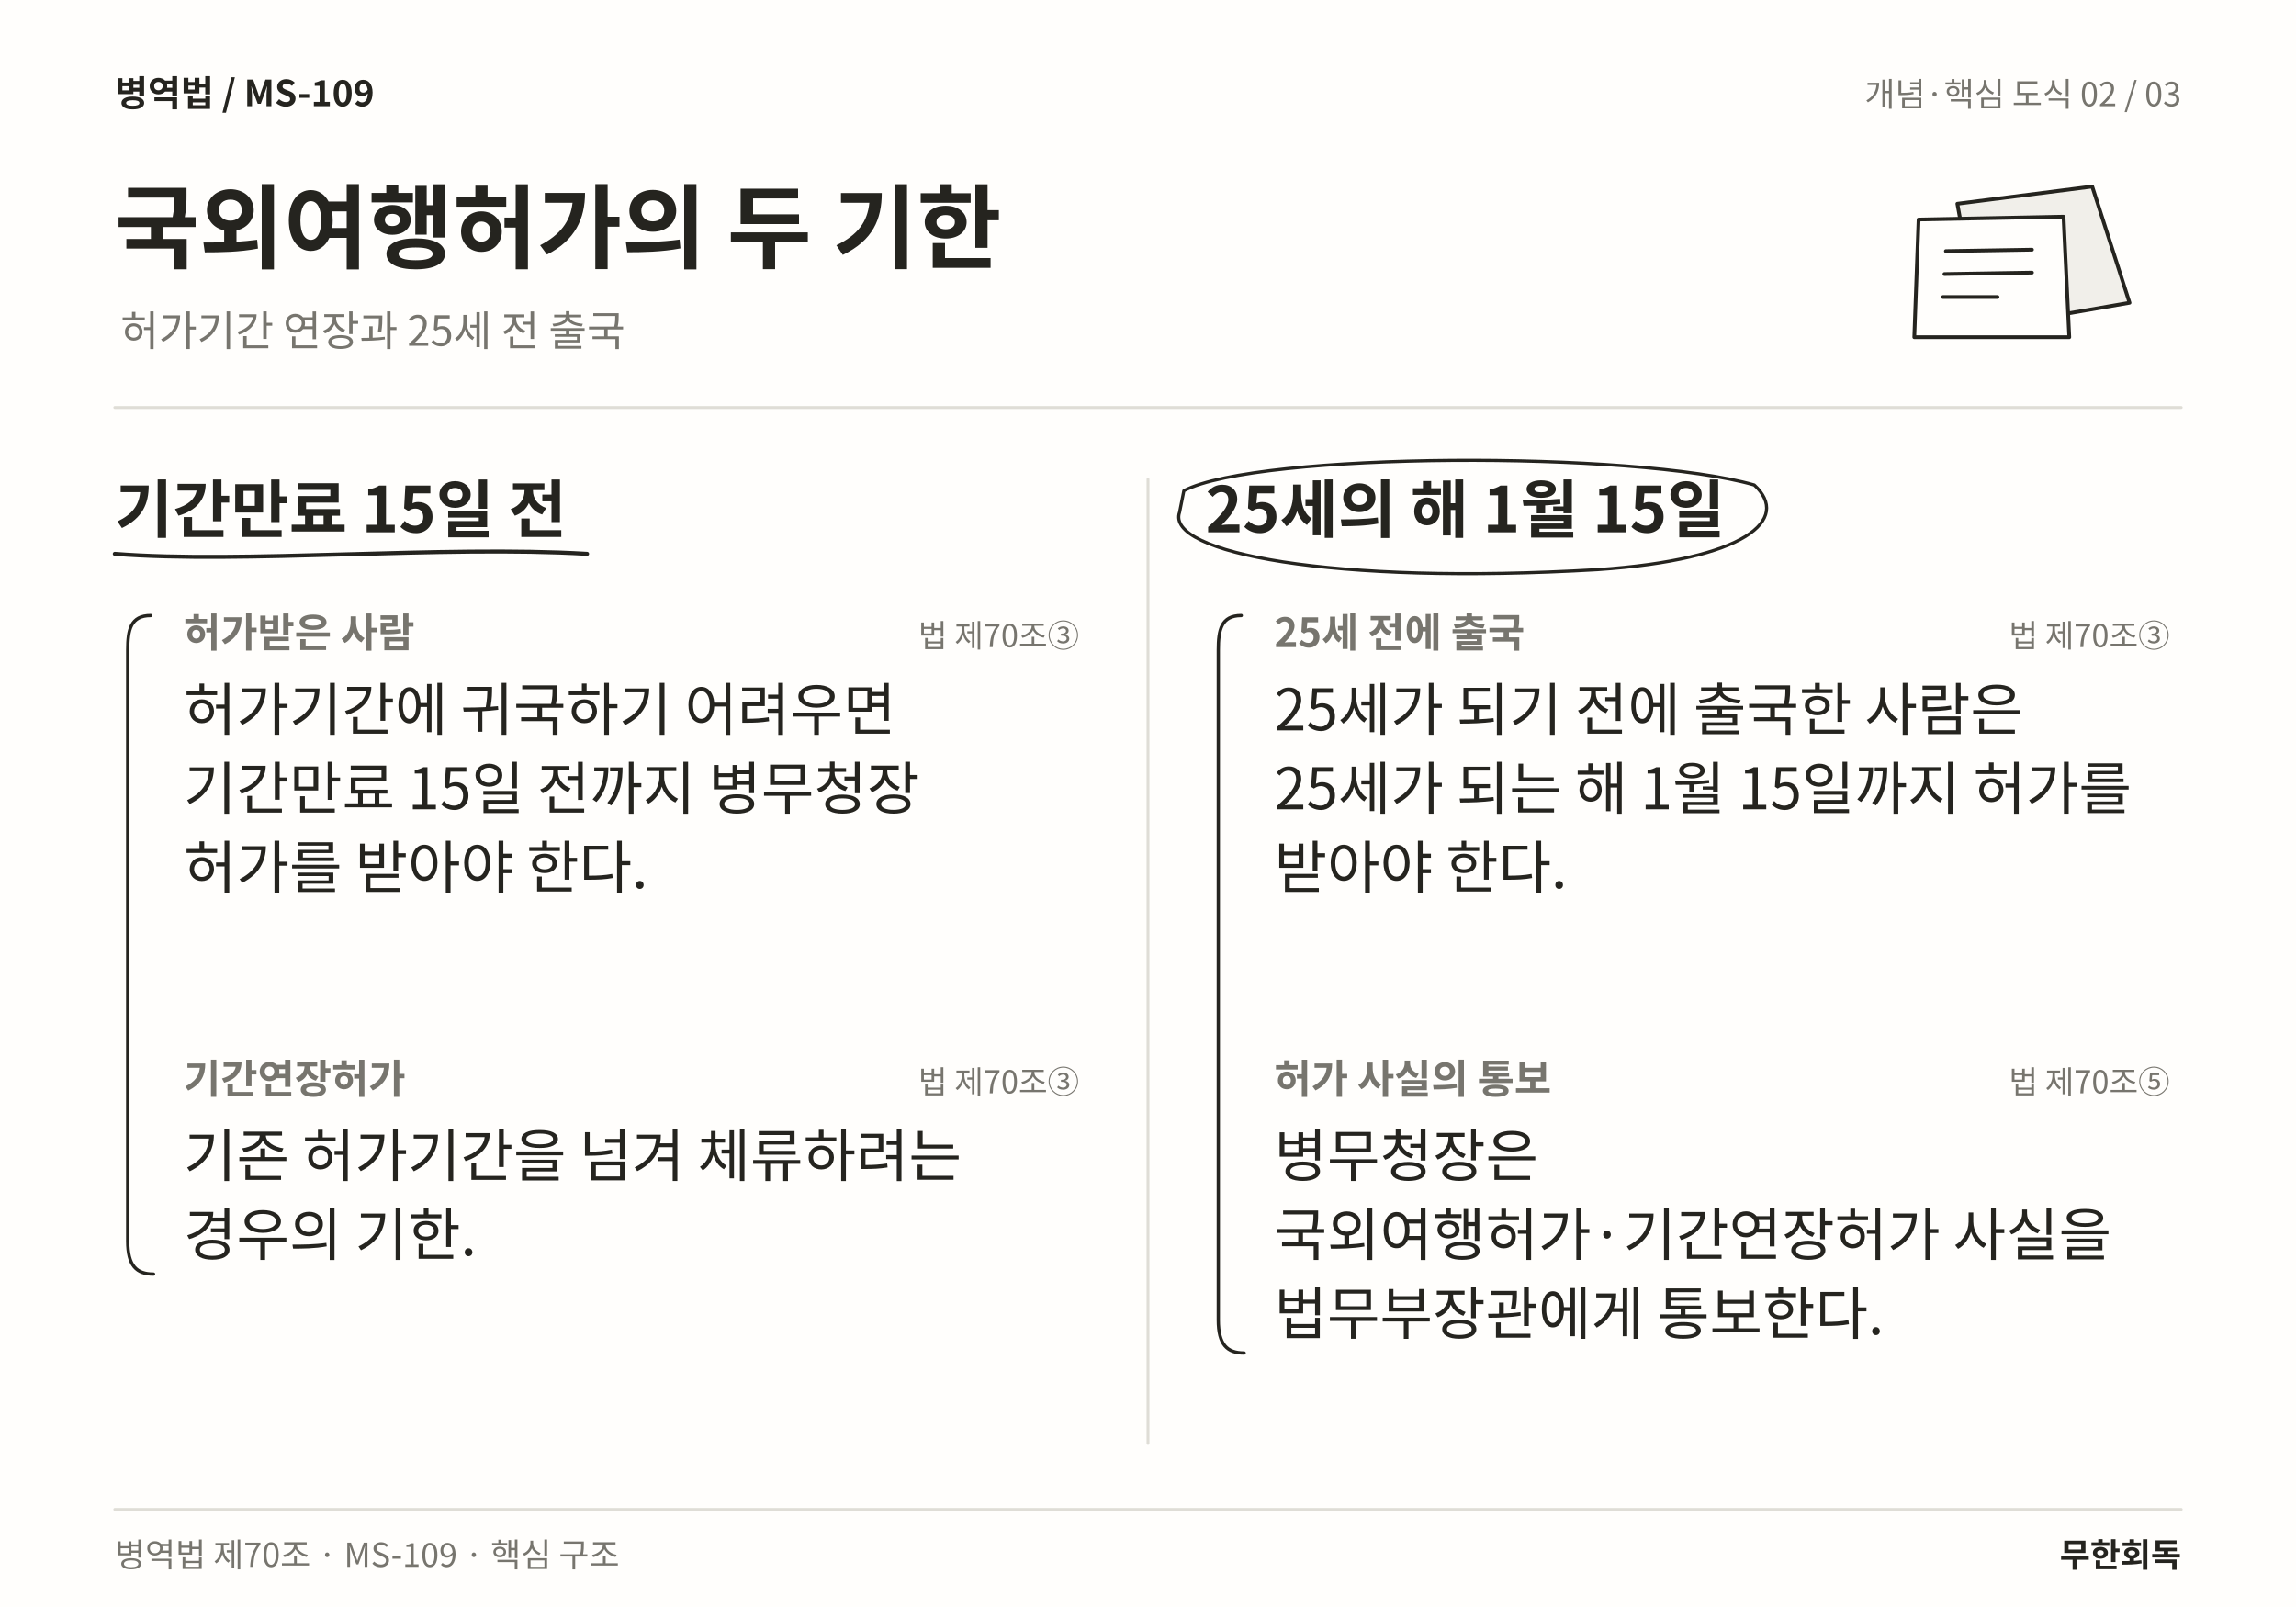
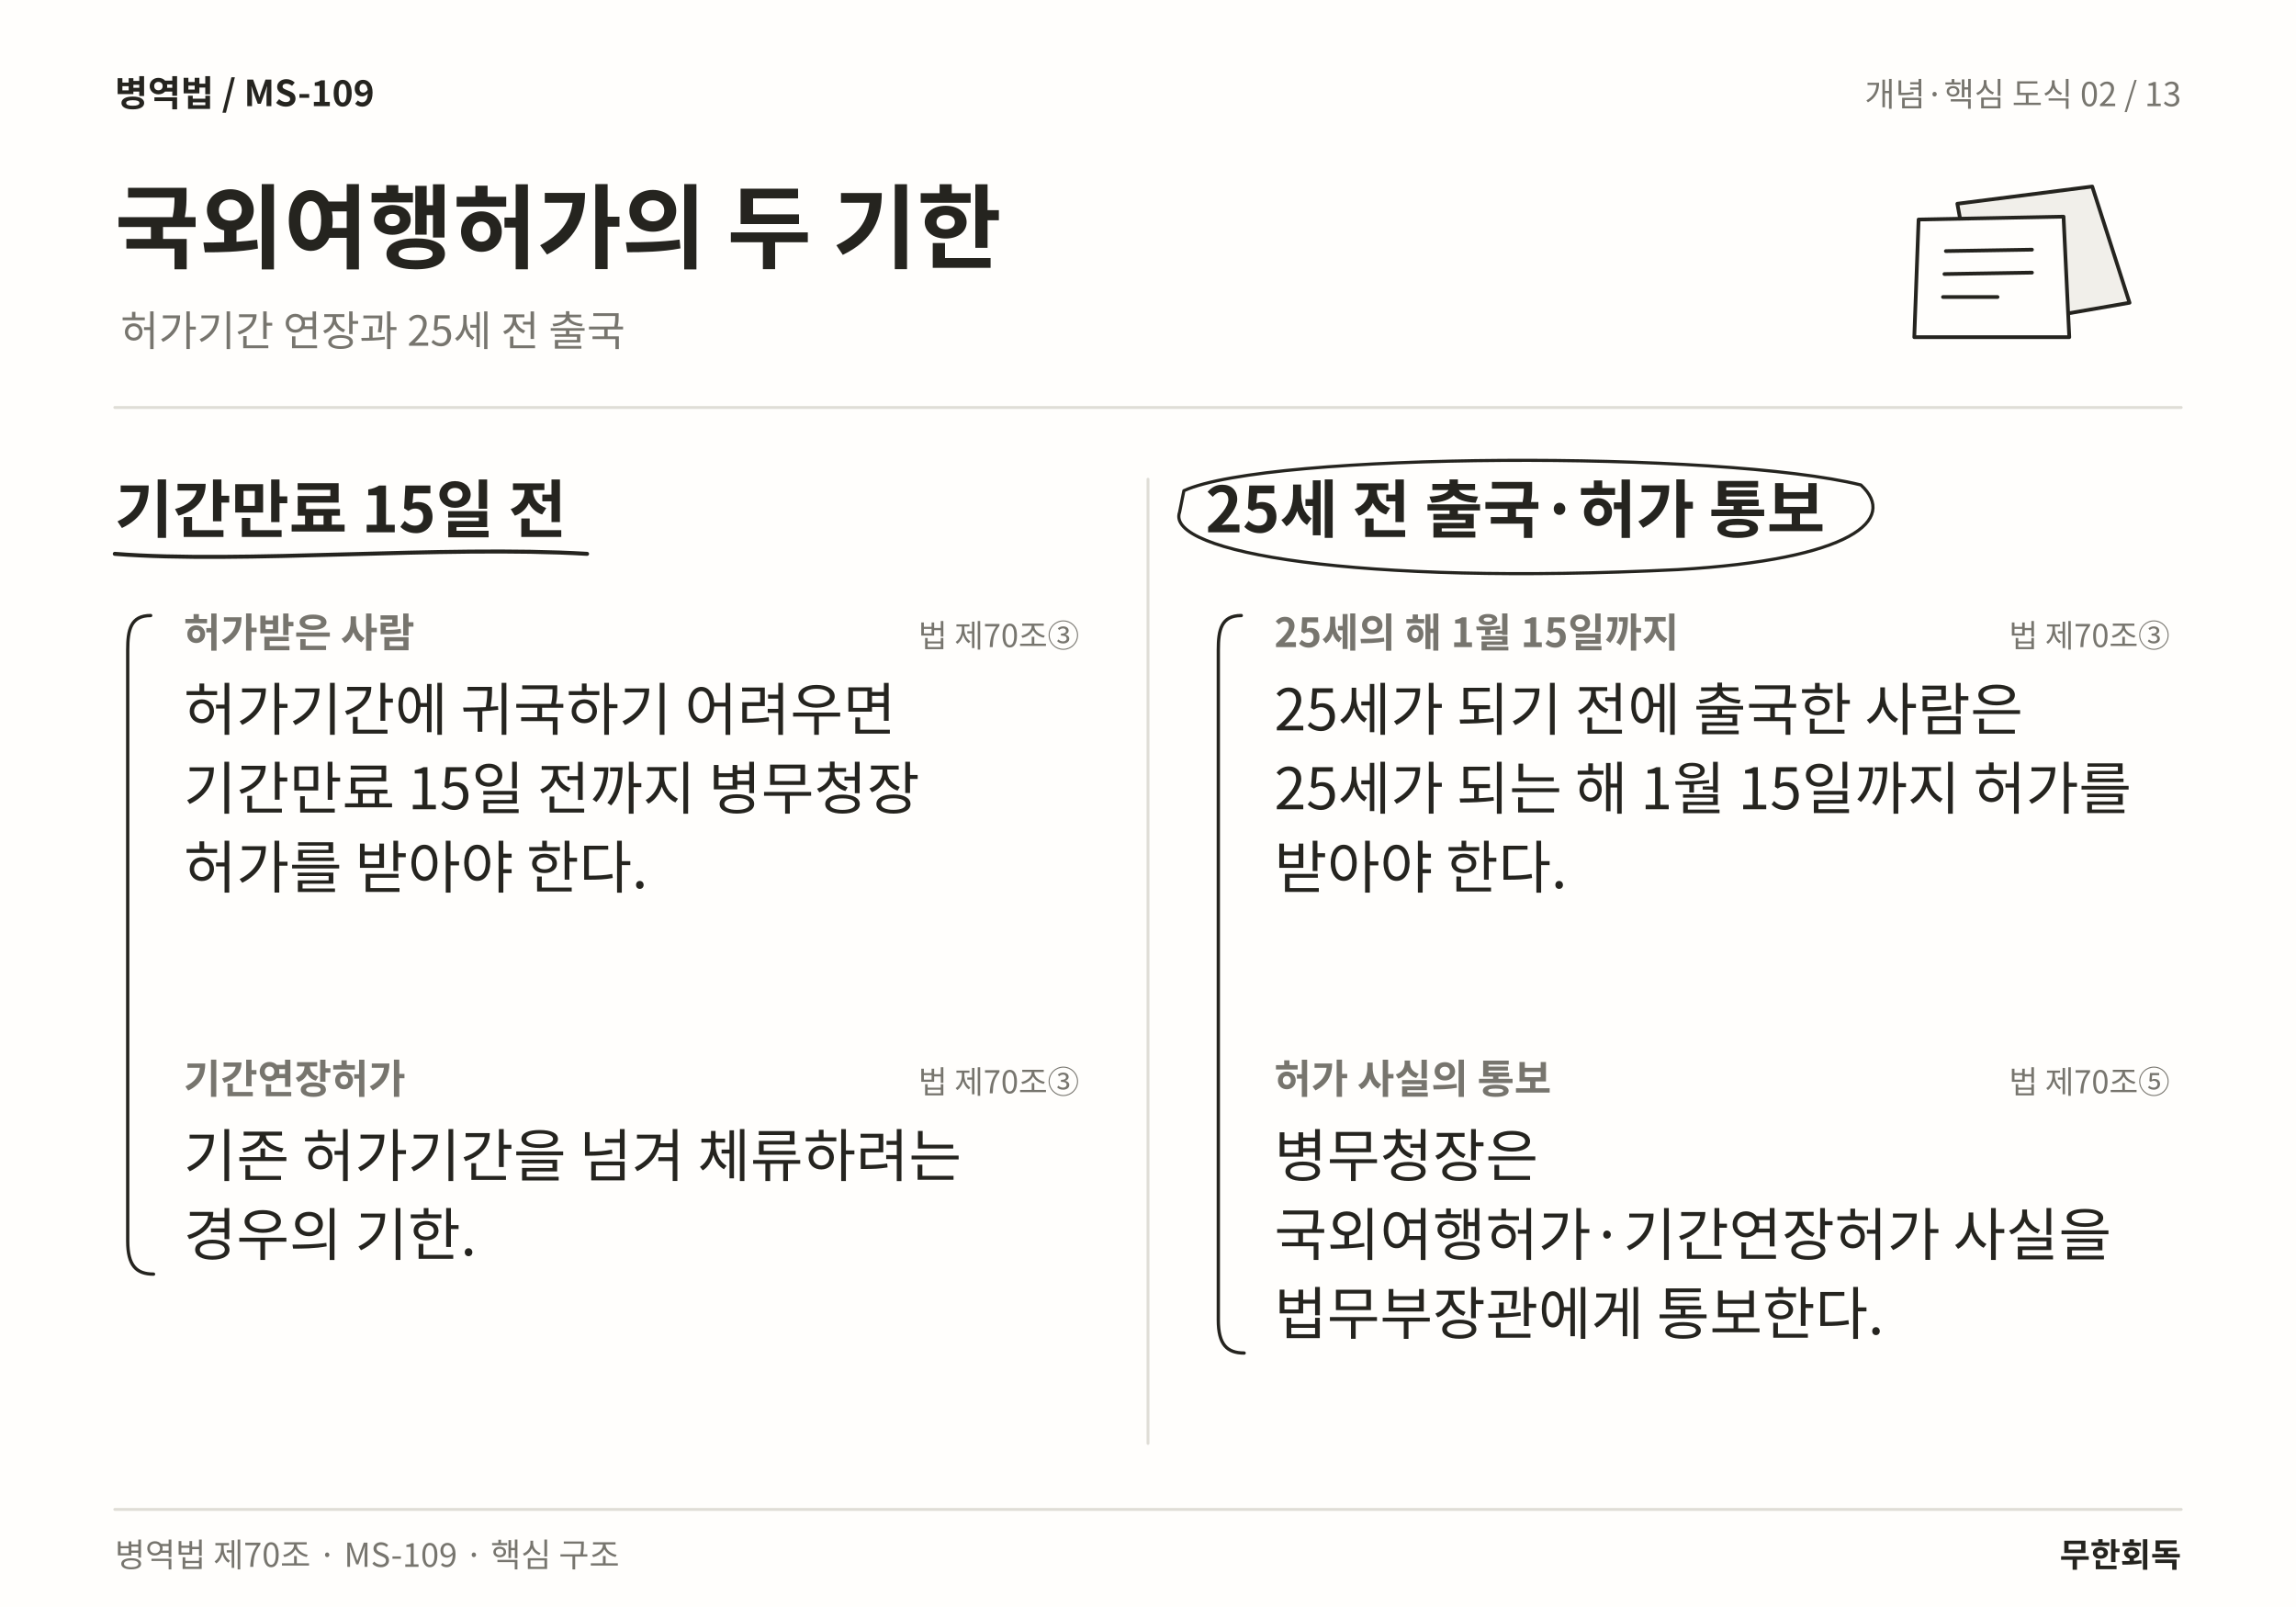
<svg xmlns="http://www.w3.org/2000/svg" width="1600" height="1120" viewBox="0 0 1600 1120" role="img" aria-labelledby="title desc" lang="ko">
  <rect width="1600" height="1120" fill="#FFFEFC" />
  <text x="80" y="74" font-family="Noto Sans CJK KR,Noto Sans KR,sans-serif" font-size="25" font-weight="700" fill="#25241F" text-anchor="start">병역법  /  MS-109</text>
-   <text x="1520" y="74" font-family="Noto Sans CJK KR,Noto Sans KR,sans-serif" font-size="23" font-weight="400" fill="#77756E" text-anchor="end">개념·핵심 도식   02 / 03</text>
+   <text x="1520" y="74" font-family="Noto Sans CJK KR,Noto Sans KR,sans-serif" font-size="23" font-weight="400" fill="#77756E" text-anchor="end">개념·핵심 도식   02 / 13</text>
  <text x="80" y="182" font-family="Noto Sans CJK KR,Noto Sans KR,sans-serif" font-size="64" font-weight="700" fill="#25241F" text-anchor="start">국외여행허가의 두 기한</text>
  <text x="84" y="241" font-family="Noto Sans CJK KR,Noto Sans KR,sans-serif" font-size="29" font-weight="400" fill="#77756E" text-anchor="start">허가기간 연장과 25세 전 출국</text>
  <path d="M1364 142 L1458 130 L1484 211 L1380 229 Z" fill="#F1EFEA" stroke="#25241F" stroke-width="2.6" stroke-linecap="round" stroke-linejoin="round" />
  <path d="M1337 153 L1438 151 L1442 235 L1334 235 Z" fill="#FFFEFC" stroke="#25241F" stroke-width="2.6" stroke-linecap="round" stroke-linejoin="round" />
  <path d="M1356 175 L1416 174 M1355 191 L1416 190 M1354 207 L1392 207" fill="none" stroke="#25241F" stroke-width="2.6" stroke-linecap="round" stroke-linejoin="round" />
  <line x1="80" y1="284" x2="1520" y2="284" stroke="#DFDDD6" stroke-width="2" stroke-linecap="round" />
  <line x1="800" y1="334" x2="800" y2="1006" stroke="#DFDDD6" stroke-width="2" stroke-linecap="round" />
  <text x="80" y="371" font-family="Noto Sans CJK KR,Noto Sans KR,sans-serif" font-size="44" font-weight="700" fill="#25241F" text-anchor="start">기간만료 15일 전</text>
  <path d="M80 386 C168.8 393 308.3 380 409.1 386" fill="none" stroke="#25241F" stroke-width="2.8" stroke-linecap="round" stroke-linejoin="round" />
  <path d="M105 429 C91 429 89 439 89 453 L89 865.0 C89 882.0 95 888.0 107 888.0" fill="none" stroke="#25241F" stroke-width="2.3" stroke-linecap="round" stroke-linejoin="round" />
  <text x="752" y="451" font-family="Noto Sans CJK KR,Noto Sans KR,sans-serif" font-size="22" font-weight="400" fill="#77756E" text-anchor="end">법 제70조③</text>
  <text x="128" y="451" font-family="Noto Sans CJK KR,Noto Sans KR,sans-serif" font-size="28" font-weight="700" fill="#77756E" text-anchor="start">허가받은 사람</text>
  <text x="128" y="509" font-family="Noto Sans CJK KR,Noto Sans KR,sans-serif" font-size="40" font-weight="400" fill="#25241F" text-anchor="start">허가기간에 귀국하기 어려우면</text>
  <text x="128" y="564" font-family="Noto Sans CJK KR,Noto Sans KR,sans-serif" font-size="40" font-weight="400" fill="#25241F" text-anchor="start">기간만료 15일 전까지 병무청장</text>
  <text x="128" y="619" font-family="Noto Sans CJK KR,Noto Sans KR,sans-serif" font-size="40" font-weight="400" fill="#25241F" text-anchor="start">허가를 받아야 한다.</text>
  <text x="752" y="762" font-family="Noto Sans CJK KR,Noto Sans KR,sans-serif" font-size="22" font-weight="400" fill="#77756E" text-anchor="end">법 제70조③</text>
  <text x="128" y="762" font-family="Noto Sans CJK KR,Noto Sans KR,sans-serif" font-size="28" font-weight="700" fill="#77756E" text-anchor="start">기간연장허가</text>
  <text x="128" y="820" font-family="Noto Sans CJK KR,Noto Sans KR,sans-serif" font-size="40" font-weight="400" fill="#25241F" text-anchor="start">기존 허가기간을 넘겨 체류하려는</text>
  <text x="128" y="875" font-family="Noto Sans CJK KR,Noto Sans KR,sans-serif" font-size="40" font-weight="400" fill="#25241F" text-anchor="start">경우의 기한.</text>
-   <text x="840" y="371" font-family="Noto Sans CJK KR,Noto Sans KR,sans-serif" font-size="44" font-weight="700" fill="#25241F" text-anchor="start">25세의 해 1월 15일</text>
-   <path d="M825 342 C876.4 315 1138.9 314 1222.5 338 C1248.5 362 1216.5 390 1113.4 397 C927.5 408 812 385 822 357 Z" fill="none" stroke="#25241F" stroke-width="2.2" stroke-linecap="round" stroke-linejoin="round" />
+   <text x="840" y="371" font-family="Noto Sans CJK KR,Noto Sans KR,sans-serif" font-size="44" font-weight="700" fill="#25241F" text-anchor="start">25세 전 출국·허가 통보</text>
+   <path d="M825 342 C883.9 315 1199.8 314 1296.8 338 C1322.8 362 1290.8 390 1169.1 397 C945.3 408 812 385 822 357 Z" fill="none" stroke="#25241F" stroke-width="2.2" stroke-linecap="round" stroke-linejoin="round" />
  <path d="M865 429 C851 429 849 439 849 453 L849 920.0 C849 937.0 855 943.0 867 943.0" fill="none" stroke="#25241F" stroke-width="2.3" stroke-linecap="round" stroke-linejoin="round" />
  <text x="1512" y="451" font-family="Noto Sans CJK KR,Noto Sans KR,sans-serif" font-size="22" font-weight="400" fill="#77756E" text-anchor="end">법 제70조③</text>
-   <text x="888" y="451" font-family="Noto Sans CJK KR,Noto Sans KR,sans-serif" font-size="28" font-weight="700" fill="#77756E" text-anchor="start">25세 전에 출국</text>
+   <text x="888" y="451" font-family="Noto Sans CJK KR,Noto Sans KR,sans-serif" font-size="28" font-weight="700" fill="#77756E" text-anchor="start">25세의 해 1월 15일까지</text>
  <text x="888" y="509" font-family="Noto Sans CJK KR,Noto Sans KR,sans-serif" font-size="40" font-weight="400" fill="#25241F" text-anchor="start">25세가 되기 전에 출국한 사람은</text>
  <text x="888" y="564" font-family="Noto Sans CJK KR,Noto Sans KR,sans-serif" font-size="40" font-weight="400" fill="#25241F" text-anchor="start">25세가 되는 해 1월 15일까지 허가를</text>
  <text x="888" y="619" font-family="Noto Sans CJK KR,Noto Sans KR,sans-serif" font-size="40" font-weight="400" fill="#25241F" text-anchor="start">받아야 한다.</text>
  <text x="1512" y="762" font-family="Noto Sans CJK KR,Noto Sans KR,sans-serif" font-size="22" font-weight="400" fill="#77756E" text-anchor="end">법 제70조⑤</text>
  <text x="888" y="762" font-family="Noto Sans CJK KR,Noto Sans KR,sans-serif" font-size="28" font-weight="700" fill="#77756E" text-anchor="start">허가 사실의 통보</text>
  <text x="888" y="820" font-family="Noto Sans CJK KR,Noto Sans KR,sans-serif" font-size="40" font-weight="400" fill="#25241F" text-anchor="start">병무청장은</text>
  <text x="888" y="875" font-family="Noto Sans CJK KR,Noto Sans KR,sans-serif" font-size="40" font-weight="400" fill="#25241F" text-anchor="start">국외여행허가·기간연장허가 사실을</text>
  <text x="888" y="930" font-family="Noto Sans CJK KR,Noto Sans KR,sans-serif" font-size="40" font-weight="400" fill="#25241F" text-anchor="start">법무부장관에게 통보한다.</text>
  <line x1="80" y1="1052" x2="1520" y2="1052" stroke="#DFDDD6" stroke-width="2" stroke-linecap="round" />
  <text x="80" y="1092" font-family="Noto Sans CJK KR,Noto Sans KR,sans-serif" font-size="23" font-weight="400" fill="#77756E" text-anchor="start">병역법 제70조 · MS-109 · 핵심 구조</text>
  <text x="1520" y="1092" font-family="Noto Sans CJK KR,Noto Sans KR,sans-serif" font-size="23" font-weight="700" fill="#25241F" text-anchor="end">무한회독</text>
</svg>
